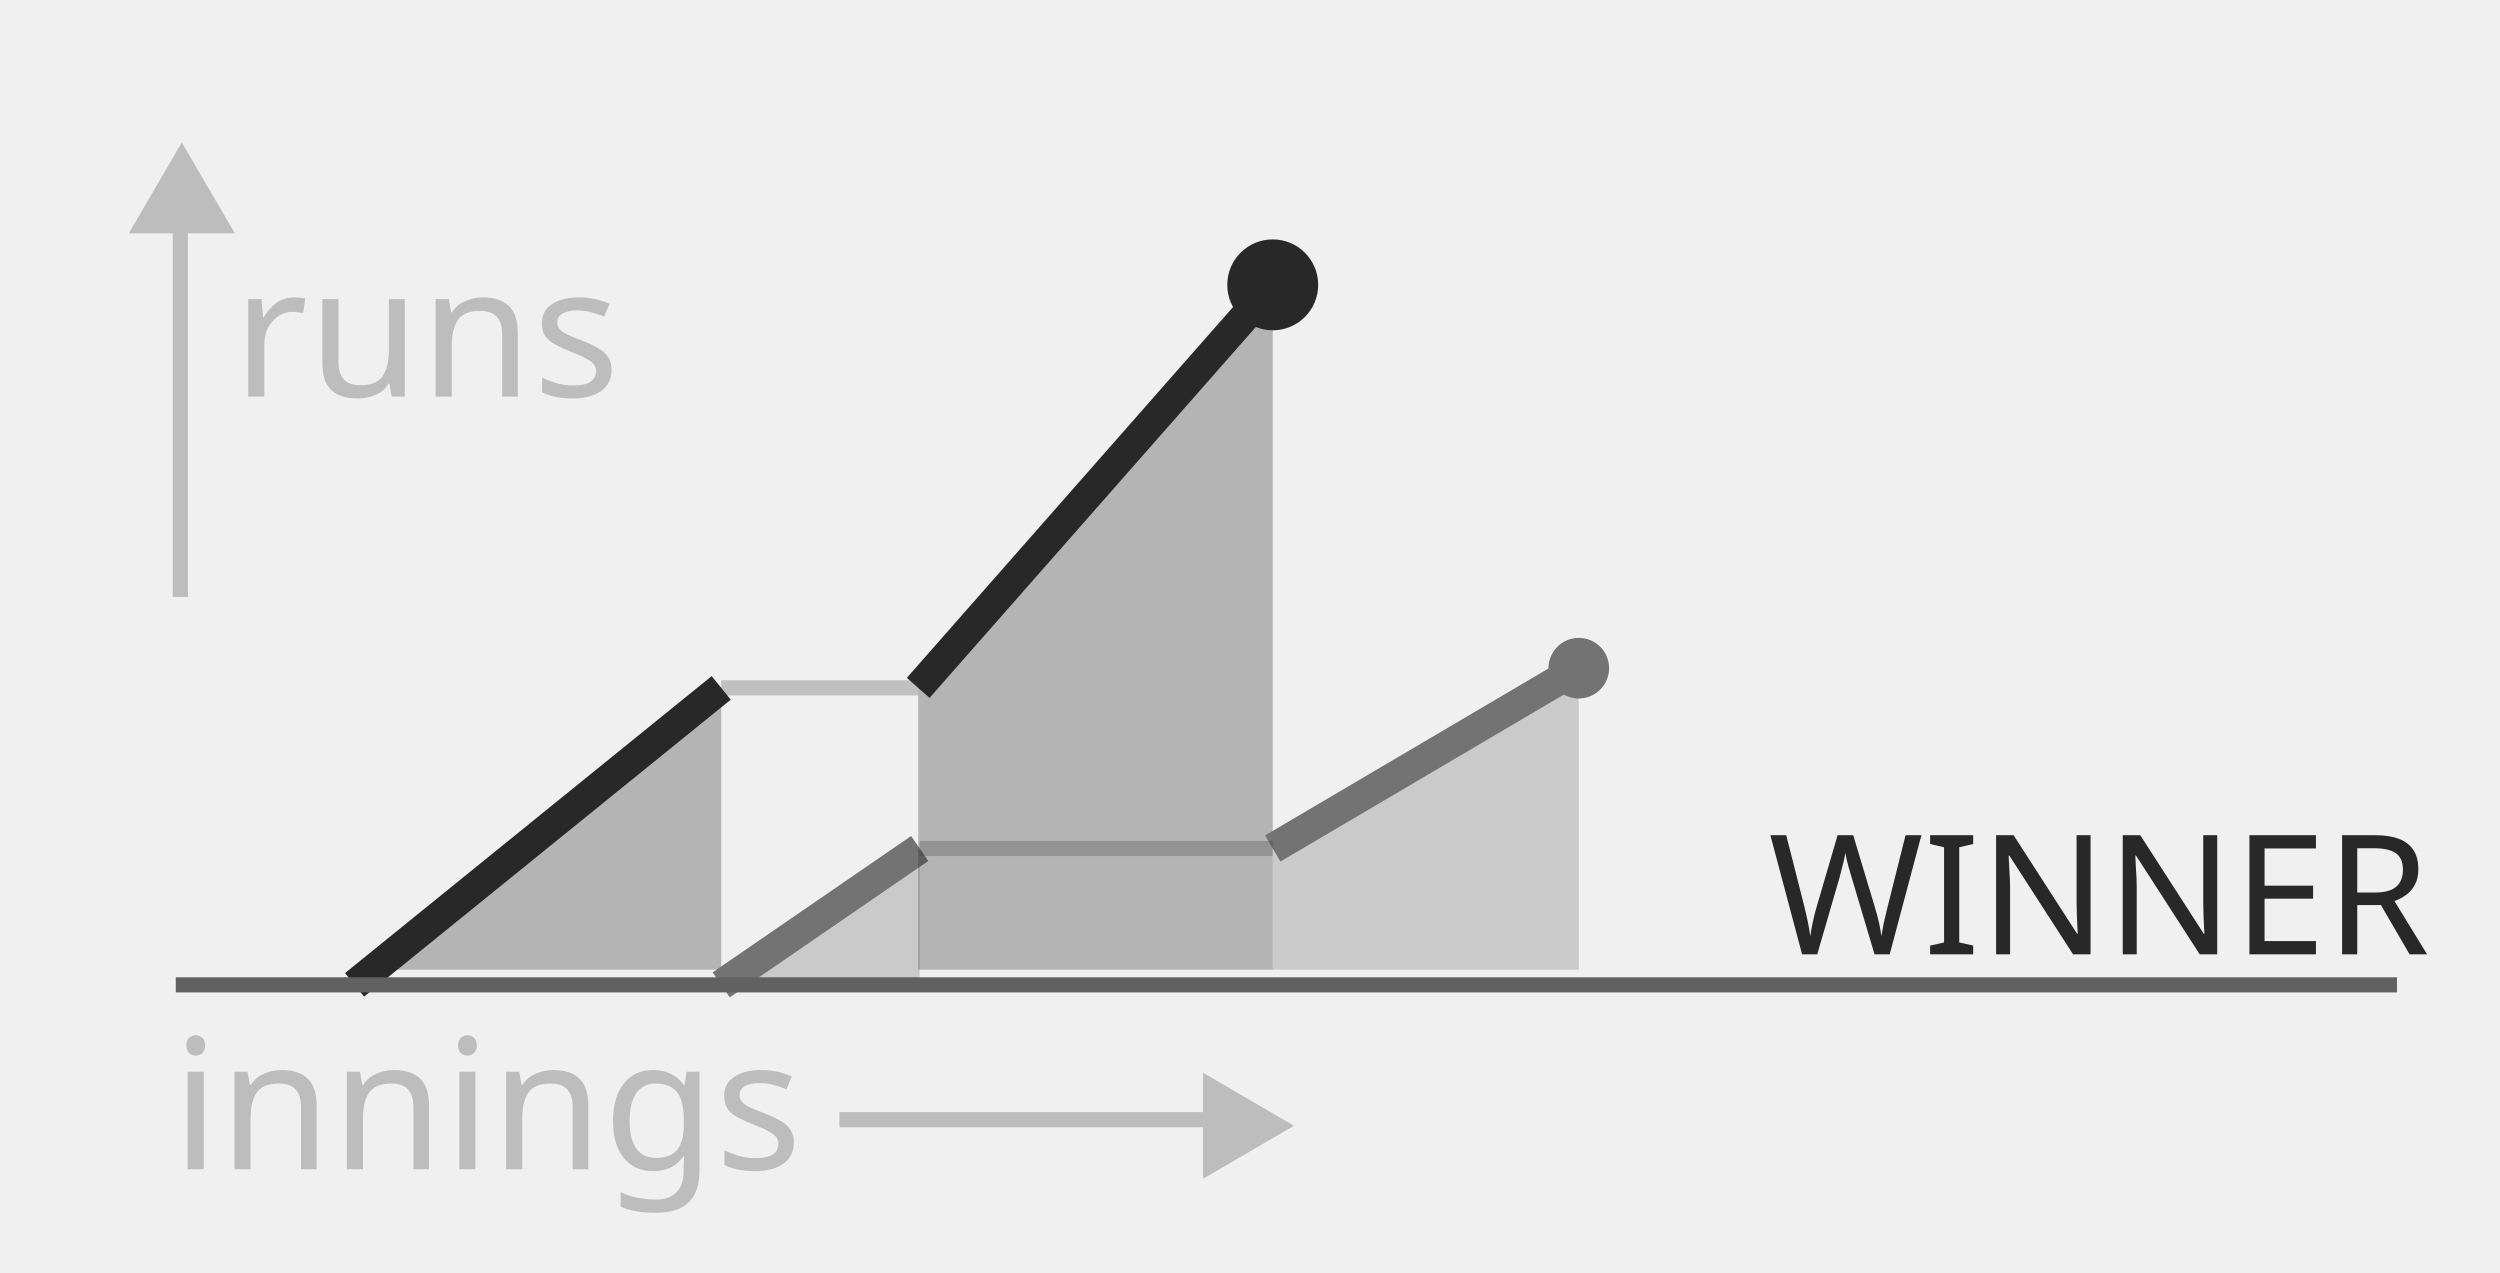
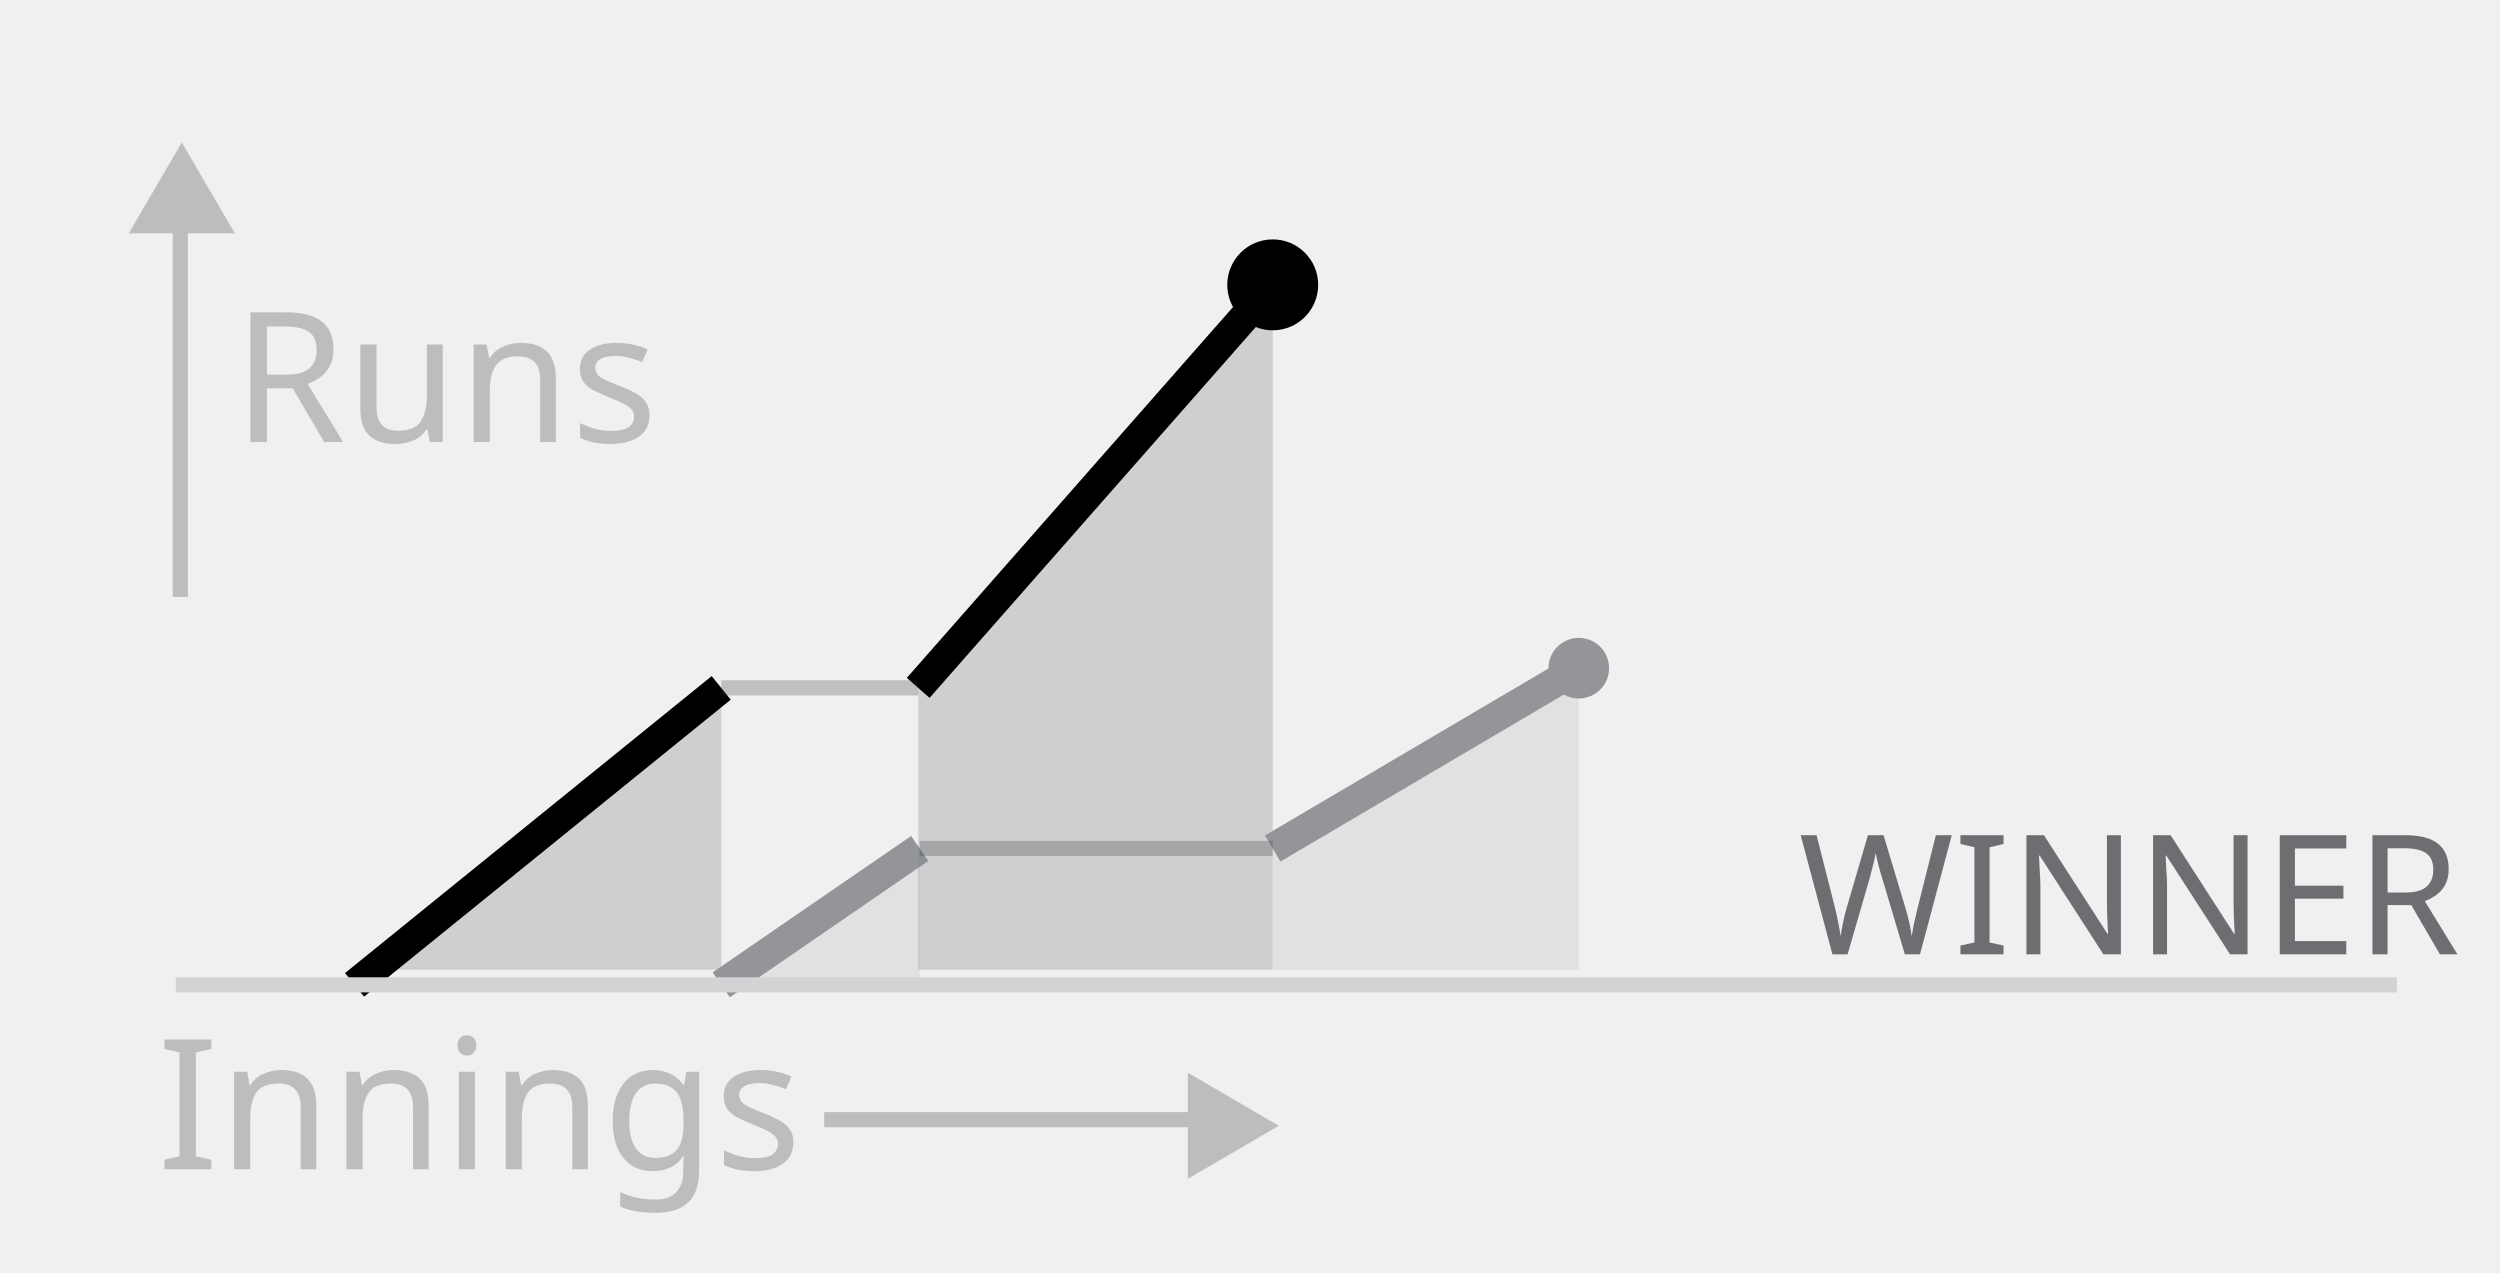
- <svg xmlns="http://www.w3.org/2000/svg" version="1.1" id="Layer_1" x="0px" y="0px" viewBox="0 0 165 84" enable-background="new 0 0 165 84" xml:space="preserve">
-   <text transform="matrix(1 0 0 1 116.7193 62.9843)" fill="#282828" font-family="'DS3DisplaySans'" font-size="11">WINNER</text>
-   <g transform="translate(10,20)">
+ <svg xmlns="http://www.w3.org/2000/svg" version="1.1" x="0px" y="0px" viewBox="0 0 165 84" enable-background="new 0 0 165 84" xml:space="preserve">
+   <g id="match">
+     <text transform="matrix(1 0 0 1 118.7209 62.9843)" fill="#6D6E71" font-family="'DS3DisplaySans'" font-size="11">WINNER</text>
+     <g transform="translate(10,20)">
+       <g>
+         <path fill="#808285" fill-opacity="0.3" d="M13.4,45l24.2-19.6V44H13.4V45z" />
+         <line fill="none" stroke="#000000" stroke-width="2" x1="13.4" y1="45" x2="37.6" y2="25.4" />
+         <circle fill="#E1AD28" cx="37.6" cy="25.4" r="0" />
+       </g>
+       <g>
+         <path fill="#BCBEC0" fill-opacity="0.3" d="M37.6,45l13.1-9v9H37.6L37.6,45z" />
+         <line fill="none" stroke="#939598" stroke-width="2" x1="37.6" y1="45" x2="50.7" y2="36" />
+         <circle fill="#4E69B2" cx="50.7" cy="36" r="0" />
+       </g>
+       <g>
+         <path fill="#808285" fill-opacity="0.3" d="M50.6,25.4L74-1.2V44H50.6V25.4z" />
+         <line fill="none" stroke="#000000" stroke-width="2" x1="50.6" y1="25.4" x2="74" y2="-1.2" />
+         <line fill="none" stroke="#333333" stroke-opacity="0.25" x1="37.6" y1="25.4" x2="50.6" y2="25.4" />
+         <circle cx="74" cy="-1.2" r="3" />
+       </g>
+       <g>
+         <path fill="#BCBEC0" fill-opacity="0.3" d="M74,36l20.2-11.9V44H74V36z" />
+         <line fill="none" stroke="#939598" stroke-width="2" x1="74" y1="36" x2="94.2" y2="24.1" />
+         <line fill="none" stroke="#333333" stroke-opacity="0.25" x1="50.7" y1="36" x2="74" y2="36" />
+         <circle fill="#939598" cx="94.2" cy="24.1" r="2" />
+       </g>
+     </g>
+     <line fill="none" stroke="#D1D3D4" stroke-miterlimit="10" x1="11.6" y1="65" x2="158.2" y2="65" />
+     <text transform="matrix(1 0 0 1 10.3672 77.1701)" fill="#BDBDBD" font-family="'DS3DisplaySans'" font-size="12">Innings</text>
+     <text transform="matrix(1 0 0 1 15.3672 29.1772)" fill="#BDBDBD" font-family="'DS3DisplaySans'" font-size="12">Runs</text>
    <g>
-       <path fill="#282828" fill-opacity="0.3" d="M13.4,45l24.2-19.6V44H13.4V45z" />
-       <line fill="none" stroke="#282828" stroke-width="2" x1="13.4" y1="45" x2="37.6" y2="25.4" />
-       <circle fill="#E1AD28" cx="37.6" cy="25.4" r="0" />
+       <g>
+         <line fill="none" stroke="#BDBDBD" stroke-miterlimit="10" x1="54.4" y1="73.9" x2="79.4" y2="73.9" />
+         <g>
+           <polygon fill="#BDBDBD" points="78.4,77.8 84.4,74.3 78.4,70.8     " />
+         </g>
+       </g>
    </g>
    <g>
-       <path fill="#737373" fill-opacity="0.3" d="M37.6,45l13.1-9v9H37.6L37.6,45z" />
-       <line fill="none" stroke="#737373" stroke-width="2" x1="37.6" y1="45" x2="50.7" y2="36" />
-       <circle fill="#4E69B2" cx="50.7" cy="36" r="0" />
-     </g>
-     <g>
-       <path fill="#282828" fill-opacity="0.3" d="M50.6,25.4L74-1.2V44H50.6V25.4z" />
-       <line fill="none" stroke="#282828" stroke-width="2" x1="50.6" y1="25.4" x2="74" y2="-1.2" />
-       <line fill="none" stroke="#333333" stroke-opacity="0.25" x1="37.6" y1="25.4" x2="50.6" y2="25.4" />
-       <circle fill="#282828" cx="74" cy="-1.2" r="3" />
-     </g>
-     <g>
-       <path fill="#737373" fill-opacity="0.3" d="M74,36l20.2-11.9V44H74V36z" />
-       <line fill="none" stroke="#737373" stroke-width="2" x1="74" y1="36" x2="94.2" y2="24.1" />
-       <line fill="none" stroke="#333333" stroke-opacity="0.25" x1="50.7" y1="36" x2="74" y2="36" />
-       <circle fill="#737373" cx="94.2" cy="24.1" r="2" />
-     </g>
-   </g>
-   <line fill="none" stroke="#616161" stroke-miterlimit="10" x1="11.6" y1="65" x2="158.2" y2="65" />
-   <text transform="matrix(1 0 0 1 11.3672 77.1701)" fill="#BDBDBD" font-family="'DS3DisplaySans'" font-size="12">innings</text>
-   <text transform="matrix(1 0 0 1 15.3672 26.1748)" fill="#BDBDBD" font-family="'DS3DisplaySans'" font-size="12">runs</text>
-   <g>
-     <g>
-       <line fill="none" stroke="#BDBDBD" stroke-miterlimit="10" x1="55.4" y1="73.9" x2="80.4" y2="73.9" />
      <g>
-         <polygon fill="#BDBDBD" points="79.4,77.8 85.4,74.3 79.4,70.8    " />
+         <line fill="none" stroke="#BDBDBD" stroke-miterlimit="10" x1="11.9" y1="39.4" x2="11.9" y2="14.4" />
+         <g>
+           <polygon fill="#BDBDBD" points="15.5,15.4 12,9.4 8.5,15.4     " />
+         </g>
      </g>
    </g>
  </g>
-   <g>
-     <g>
-       <line fill="none" stroke="#BDBDBD" stroke-miterlimit="10" x1="11.9" y1="39.4" x2="11.9" y2="14.4" />
+   <g id="bowler" display="none">
+     <g display="inline">
      <g>
-         <polygon fill="#BDBDBD" points="15.5,15.4 12,9.4 8.5,15.4    " />
+         <g transform="translate(724.1379,0)">
+           <ellipse fill="#E1AD28" fill-opacity="0" cx="-715.3" cy="46.6" rx="3.1" ry="3.5" />
+         </g>
+         <g transform="translate(753.1034,0)">
+           <ellipse fill="#E1AD28" fill-opacity="0" cx="-714.4" cy="44.5" rx="3.1" ry="3.5" />
+         </g>
+         <g transform="translate(782.069,0)">
+           <ellipse fill="#E1AD28" fill-opacity="0" cx="-713.4" cy="41" rx="3.1" ry="3.5" />
+         </g>
+         <g transform="translate(811.0345,0)">
+           <ellipse fill="#E1AD28" fill-opacity="0" cx="-712.5" cy="45.7" rx="3.1" ry="3.5" />
+         </g>
+         <g transform="translate(840,0)">
+           <ellipse fill="#E1AD28" fill-opacity="0" cx="-711.5" cy="44.1" rx="3.1" ry="3.5" />
+         </g>
+       </g>
+       <path fill="#939598" fill-opacity="0.3" d="M8.8,46.6l29.9-2.1l28.8,3.1l31-2l29.9-1.5v20.8H98.6H68.7H38.7H8.8V46.6z" />
+       <line fill="none" stroke="#939598" stroke-opacity="0.25" x1="8.8" y1="56.8" x2="128.5" y2="56.8" />
+       <line fill="none" stroke="#939598" stroke-opacity="0.25" x1="8.8" y1="48.7" x2="128.5" y2="48.7" />
+       <line fill="none" stroke="#FFFFFF" stroke-opacity="0.25" x1="8.8" y1="40.6" x2="128.5" y2="40.6" />
+       <path fill="none" stroke="#000000" stroke-width="2" d="M8.8,46.6l29.9-2.1l28.8,3.1l31-2l29.9-1.5" />
+     </g>
+     <path display="inline" fill="none" stroke="#000000" d="M8.8,20.7l29.9,0.8l29.9,6.6l29.9,4.9l29.9-13.9" />
+     <line display="inline" fill="none" stroke="#3F403F" x1="3.7" y1="64.9" x2="133.6" y2="64.9" />
+     <text transform="matrix(1 0 0 1 9.9399 76.8055)" display="inline" fill="#BDBDBD" font-family="'DS3DisplaySans'" font-size="11">Test matches</text>
+     <text transform="matrix(1 0 0 1 9.94 15.6667)" display="inline" font-family="'DS3DisplaySans'" font-size="11">Avg. match RPO</text>
+     <g display="inline">
+       <text transform="matrix(1 0 0 1 9.9397 40.9971)" font-family="'DS5DisplaySansSemibold'" font-size="11">Economy rate</text>
+     </g>
+     <g display="inline">
+       <g>
+         <line fill="none" stroke="#BDBDBD" stroke-miterlimit="10" x1="127.9" y1="24.4" x2="127.9" y2="33.4" />
+         <g>
+           <polygon fill="#BDBDBD" points="124.5,32.4 128,38.5 131.5,32.4     " />
+         </g>
      </g>
    </g>
+     <g display="inline">
+       <g>
+         <line fill="none" stroke="#BDBDBD" stroke-miterlimit="10" x1="127.9" y1="15.4" x2="127.9" y2="8.4" />
+         <g>
+           <polygon fill="#BDBDBD" points="131.5,9.4 128,3.4 124.5,9.4     " />
+         </g>
+       </g>
+     </g>
+     <text transform="matrix(1 0 0 1 132.7731 12.3345)" display="inline" fill="#BDBCBC" font-family="'DS3DisplaySans'" font-size="11">Worse</text>
+     <text transform="matrix(1 0 0 1 132.7734 36.3353)" display="inline" fill="#BDBCBC" font-family="'DS3DisplaySans'" font-size="11">Better</text>
+     <text transform="matrix(1 0 0 1 1.5701 48.971)" display="inline" fill="#BDBCBC" font-family="'DS3DisplaySans'" font-size="11">2</text>
+     <text transform="matrix(1 0 0 1 2.5699 62.6937)" display="inline" fill="#BDBCBC" font-family="'DS3DisplaySans'" font-size="11">1</text>
+   </g>
+   <g id="batsman" display="none">
+     <g display="inline">
+       <path fill="#939598" fill-opacity="0.1" d="M31.8,13.4L62,40l30.2,17.8l30.2-6.4l30.2-18.5v32.6h-30.2H92.2H62H31.8V13.4z" />
+       <g>
+         <g transform="translate(434,0)">
+           <rect x="-403.2" y="13.4" width="2.1" height="52.2" />
+           <ellipse fill="#4A494A" fill-opacity="0" cx="-402.2" cy="13.4" rx="3.1" ry="3.5" />
+         </g>
+         <g transform="translate(463,0)">
+           <rect x="-402" y="40" width="2.1" height="25.6" />
+           <ellipse fill="#4A494A" fill-opacity="0" cx="-401" cy="40" rx="3.1" ry="3.5" />
+         </g>
+         <g transform="translate(492,0)">
+           <rect x="-400.9" y="57.8" width="2.1" height="7.8" />
+           <ellipse fill="#4A494A" fill-opacity="0" cx="-399.8" cy="57.8" rx="3.1" ry="3.5" />
+         </g>
+         <g transform="translate(521,0)">
+           <rect x="-399.7" y="51.4" width="2.1" height="14.2" />
+           <ellipse fill="#4A494A" fill-opacity="0" cx="-398.6" cy="51.4" rx="3.1" ry="3.5" />
+         </g>
+         <g transform="translate(550,0)">
+           <rect x="-398.5" y="32.9" width="2.1" height="32.6" />
+           <ellipse fill="#4A494A" fill-opacity="0" cx="-397.4" cy="32.9" rx="3.1" ry="3.5" />
+         </g>
+       </g>
+       <line fill="none" stroke="#000000" x1="26.6" y1="65.5" x2="157.8" y2="65.5" />
+     </g>
+     <line display="inline" fill="none" stroke="#FFFFFF" x1="4" y1="46.9" x2="165.8" y2="46.9" />
+     <line display="inline" fill="none" stroke="#FFFFFF" x1="4" y1="30.2" x2="165.8" y2="30.2" />
+     <line display="inline" fill="none" stroke="#FFFFFF" x1="4" y1="13.5" x2="165.8" y2="13.5" />
+     <text transform="matrix(1 0 0 1 25.8022 77.5954)" display="inline" fill="#BDBDBD" font-family="'DS3DisplaySans'" font-size="11">Test matches</text>
+     <text transform="matrix(1 0 0 1 5.845 12.1748)" display="inline" fill="#BDBDBD" font-family="'DS3DisplaySans'" font-size="11">Runs</text>
+     <text transform="matrix(1 0 0 1 10.3545 50.2079)" display="inline" fill="#BDBDBD" font-family="'DS3DisplaySans'" font-size="11">100</text>
+     <text transform="matrix(1 0 0 1 8.353 33.7667)" display="inline" fill="#BDBDBD" font-family="'DS3DisplaySans'" font-size="11">200</text>
  </g>
</svg>
